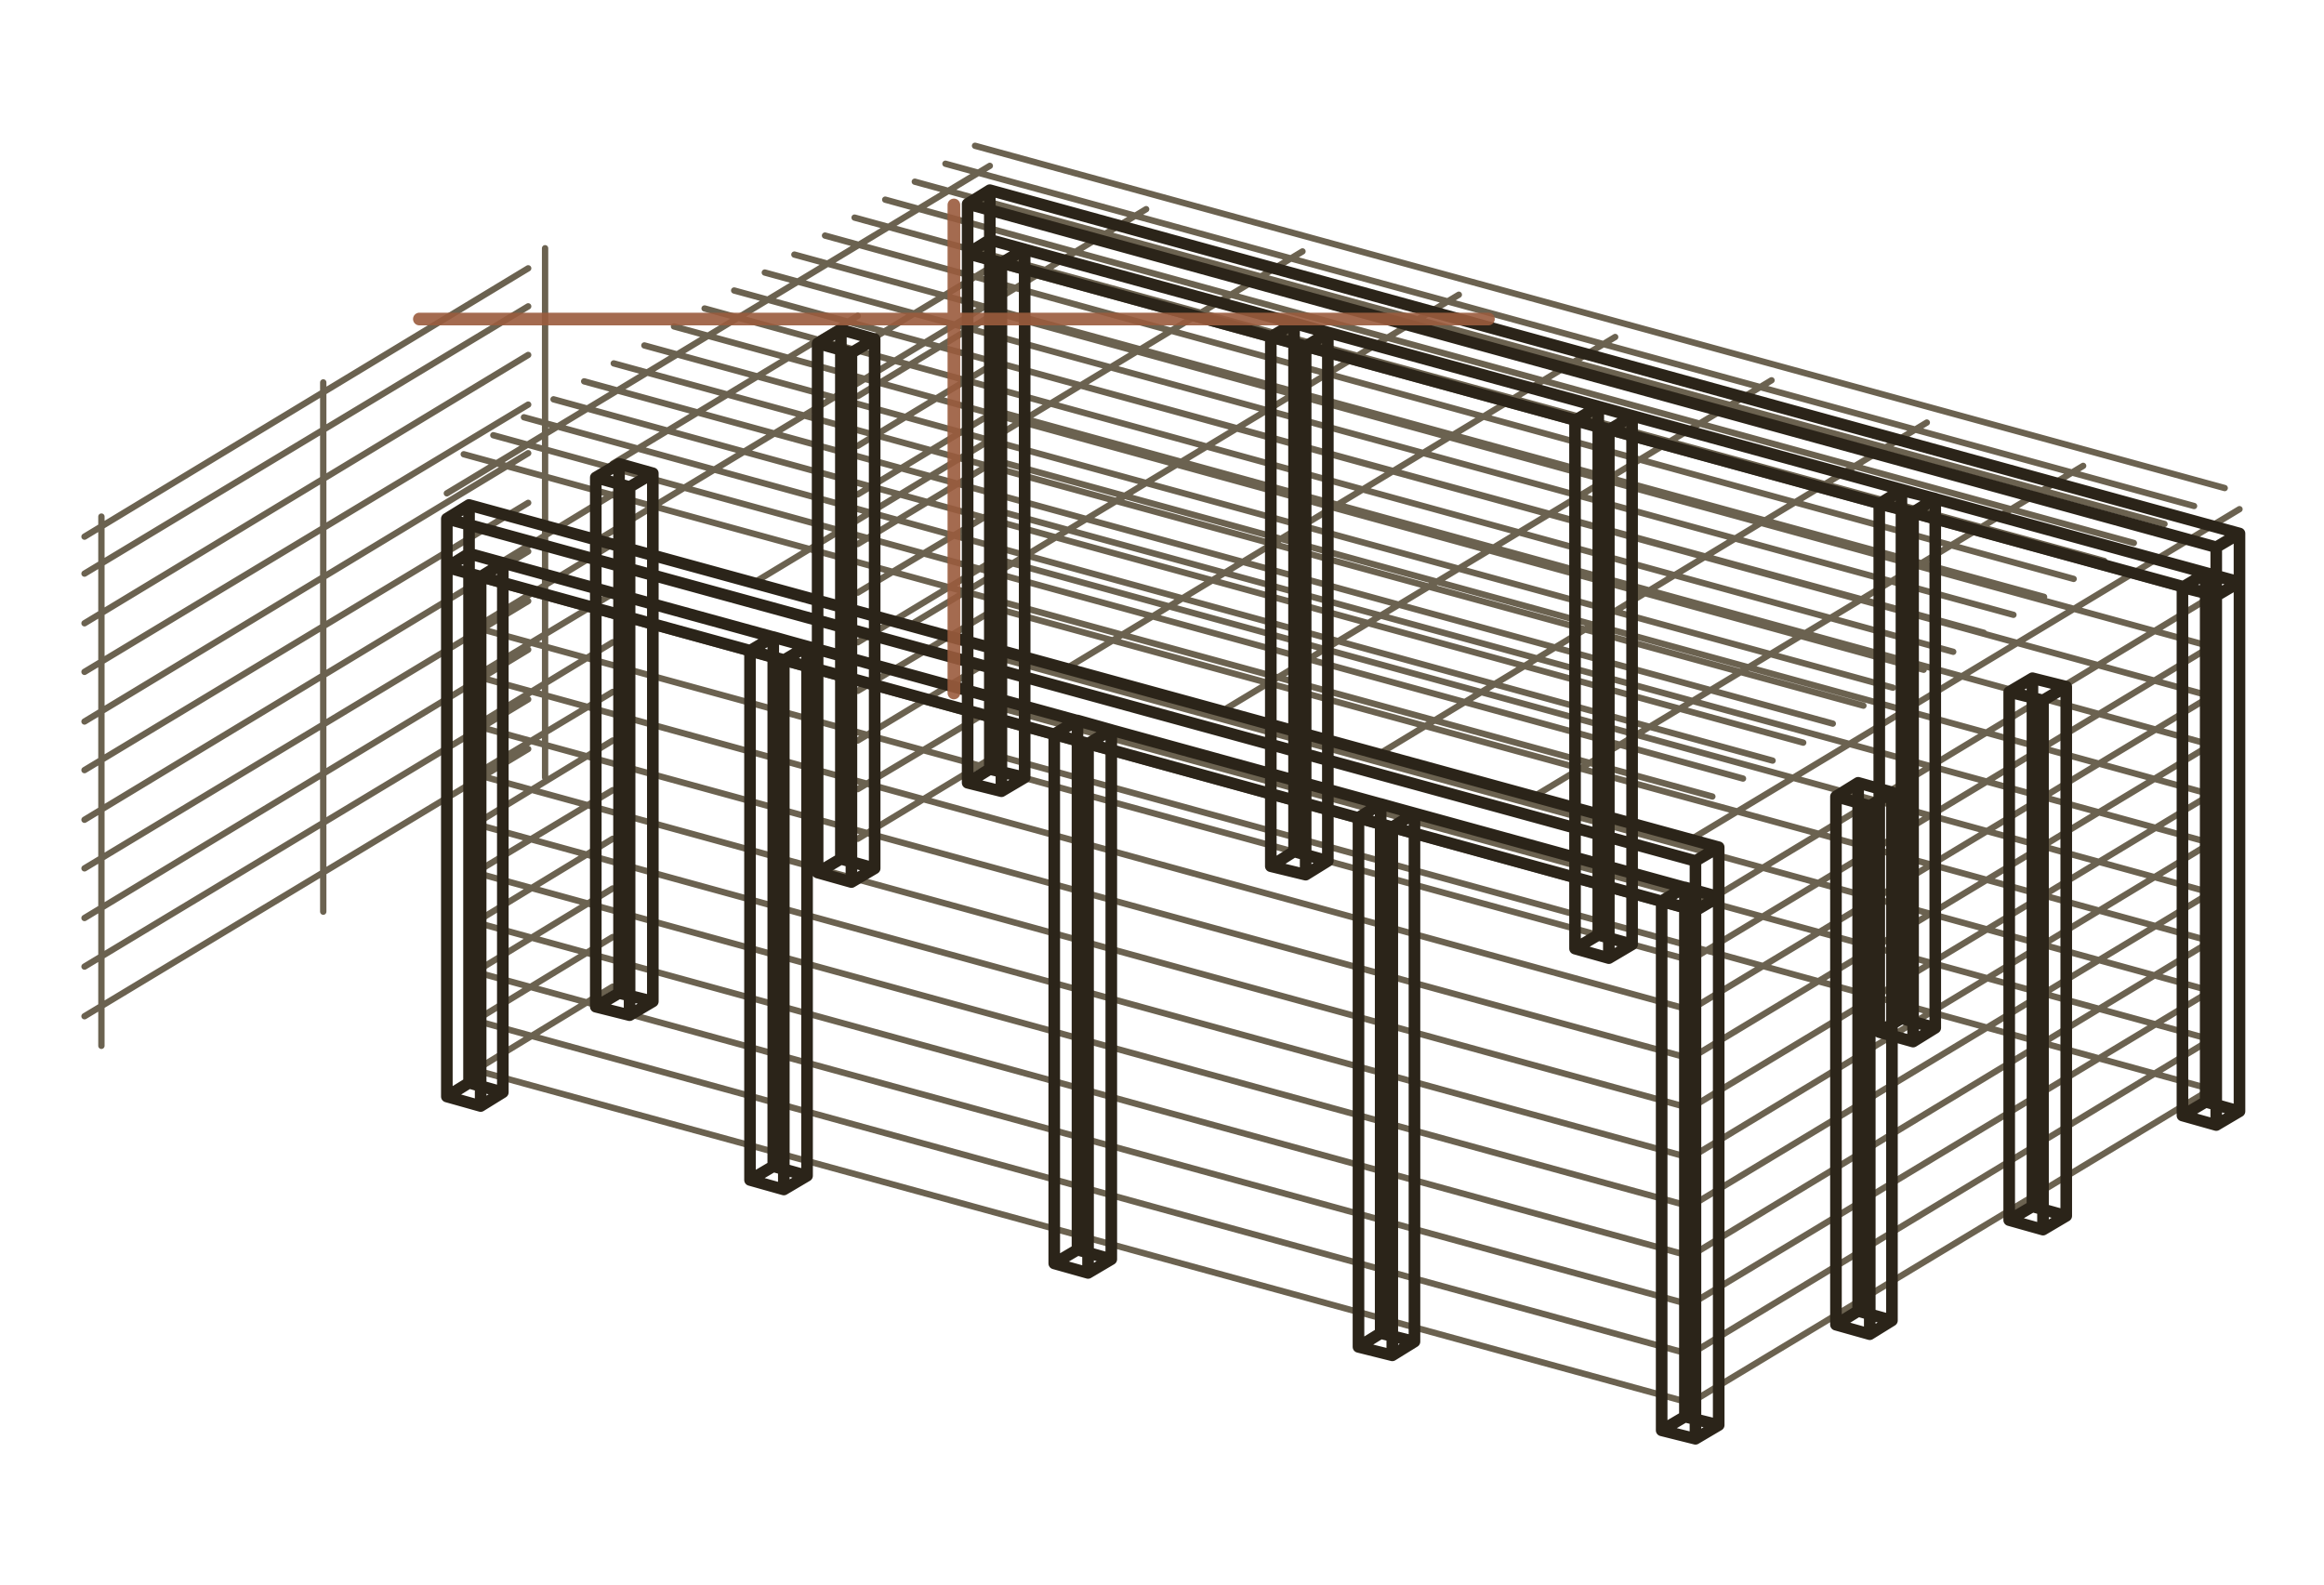
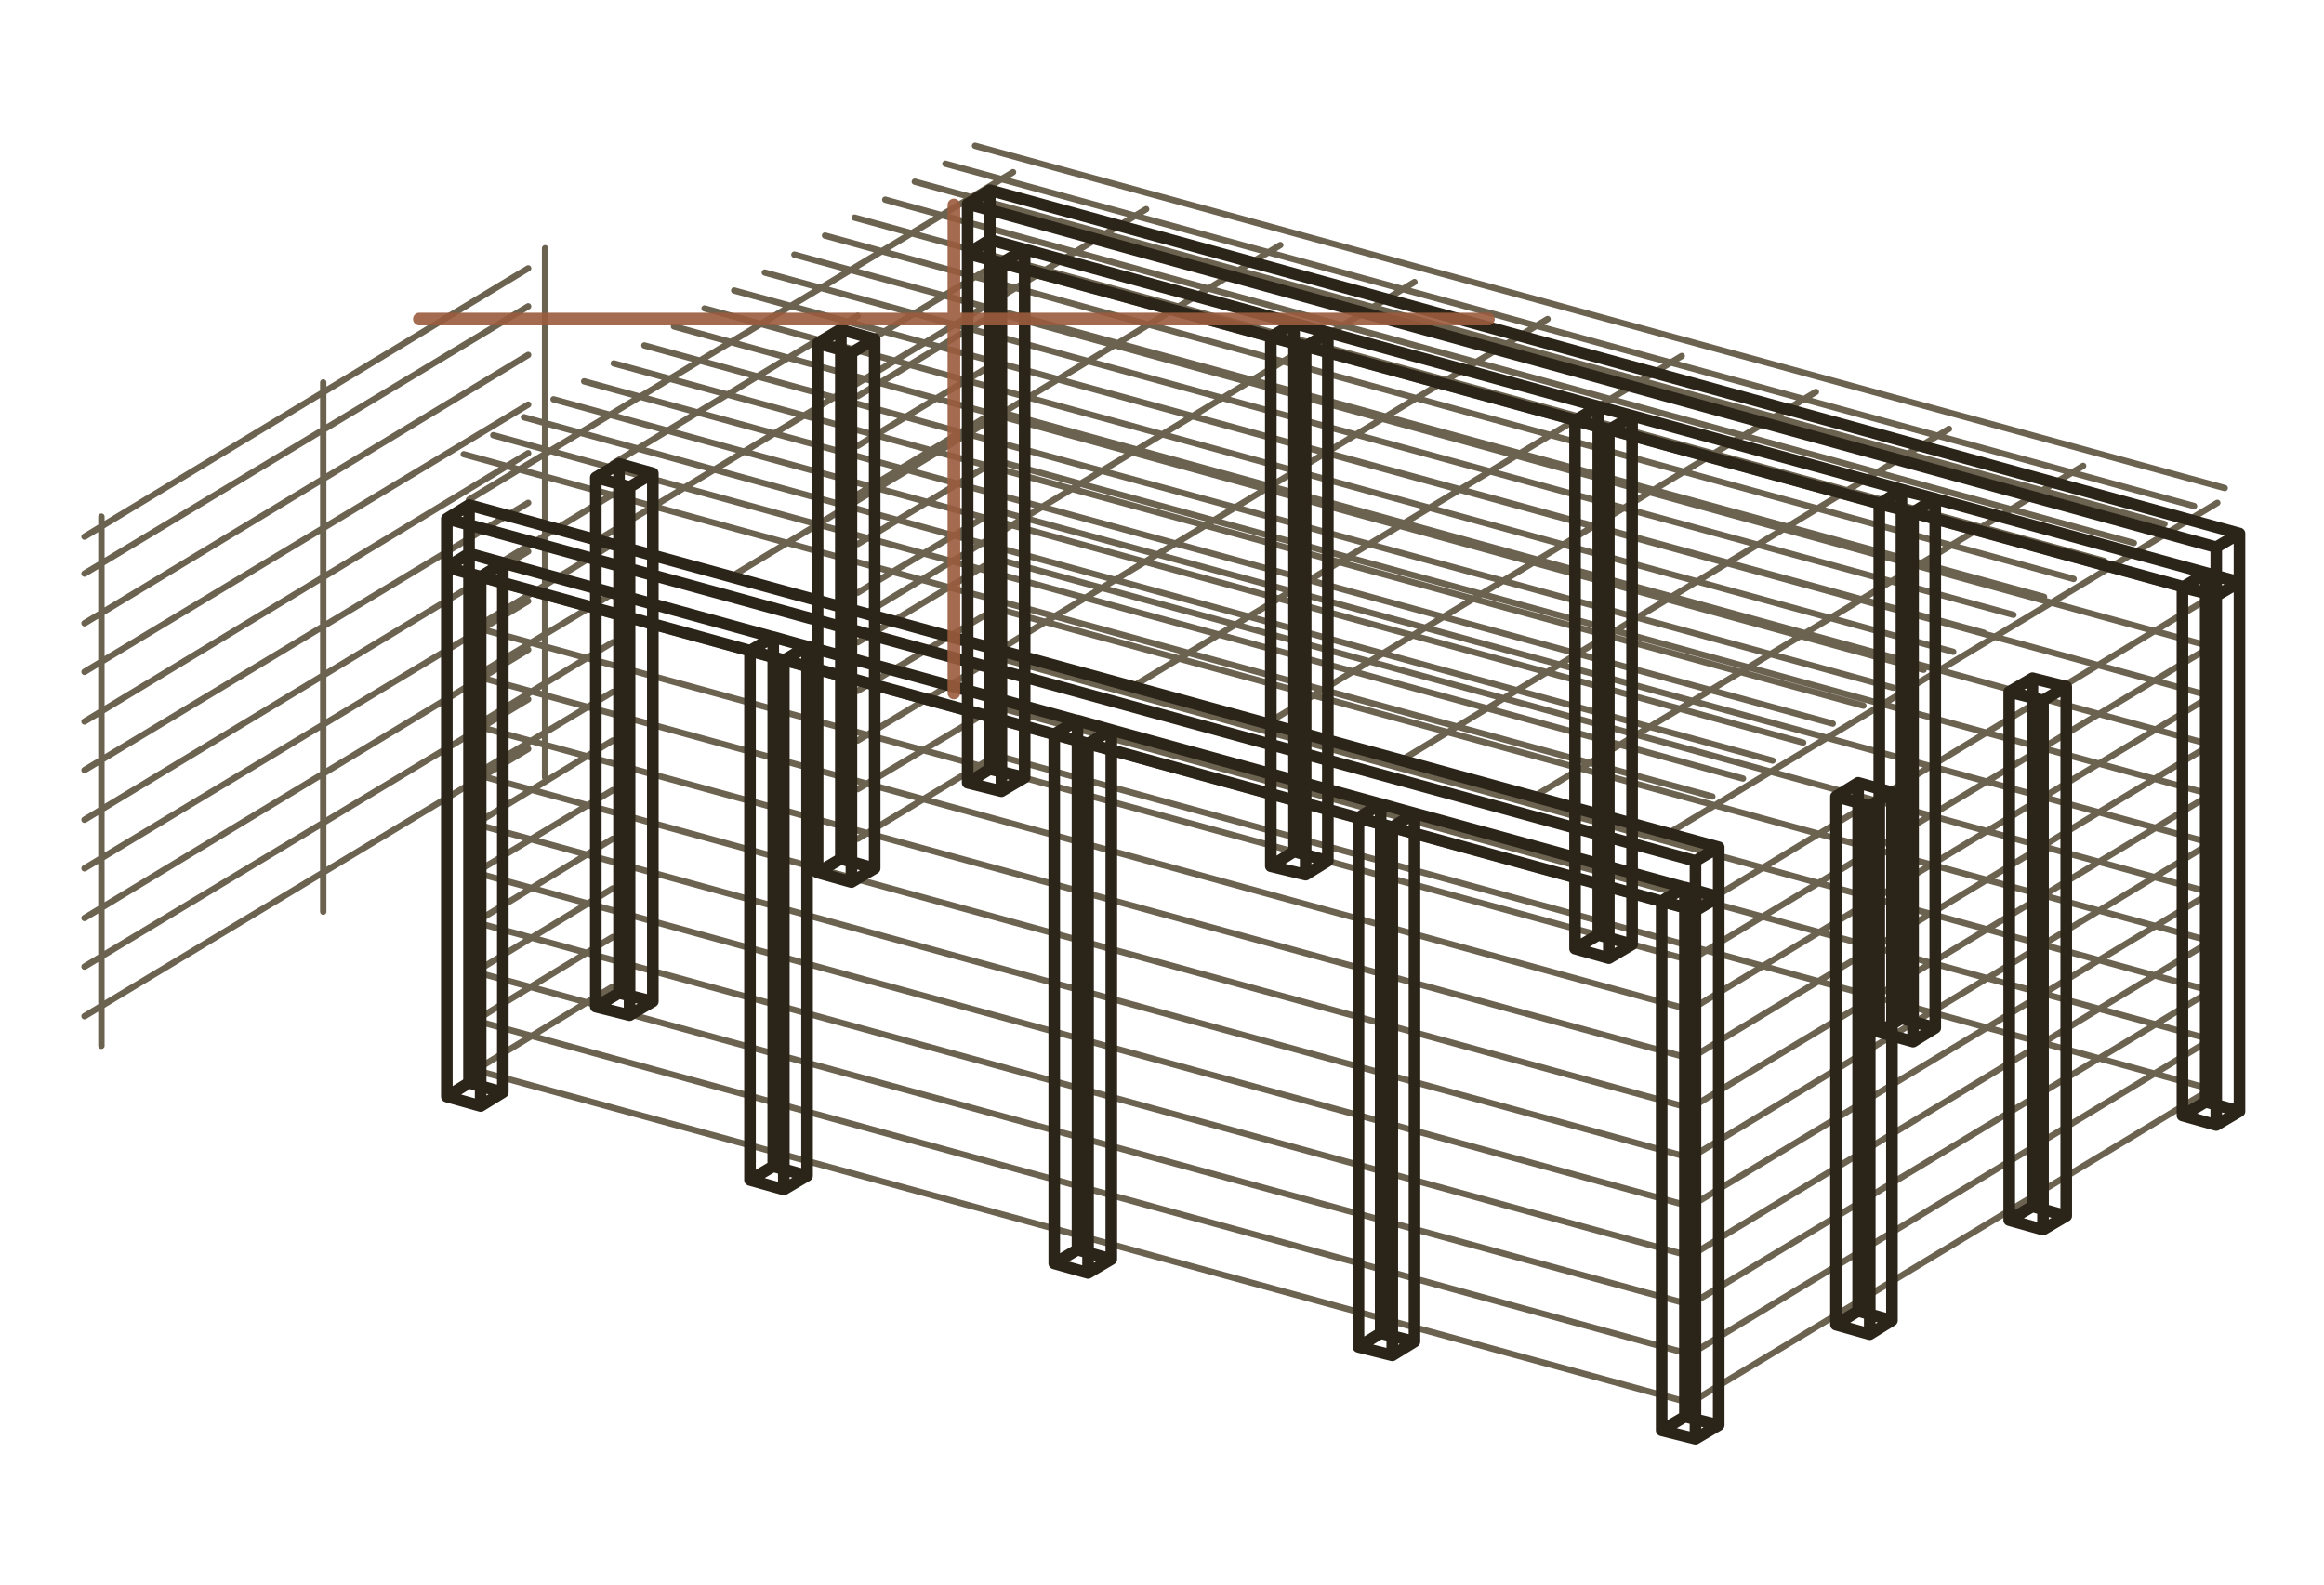
<svg xmlns="http://www.w3.org/2000/svg" viewBox="0 0 220 150" width="220" height="150" role="img">
  <g fill="none" stroke="#6b6250" stroke-width="0.6" stroke-linecap="round">
-     <path d="M94.3 71.5L209.3 103.1M94.3 66.9L209.3 98.4M94.3 62.2L209.3 93.8M94.3 57.6L209.3 89.1M94.3 52.9L209.3 84.5M94.3 48.3L209.3 79.8M94.3 43.6L209.3 75.2M94.3 38.9L209.3 70.5M94.3 34.3L209.3 65.9M94.3 29.6L209.3 61.2M94.3 25L209.3 56.5M209.3 103.1L160 132.8M209.3 98.4L160 128.2M209.3 93.8L160 123.5M209.3 89.1L160 118.9M209.3 84.5L160 114.2M209.3 79.8L160 109.6M209.3 75.2L160 104.9M209.3 70.5L160 100.2M209.3 65.9L160 95.6M209.3 61.2L160 90.9M209.3 56.5L160 86.3M160 132.8L45 101.3M160 128.2L45 96.6M160 123.5L45 92M160 118.9L45 87.3M160 114.2L45 82.6M160 109.6L45 78M160 104.9L45 73.3M160 100.2L45 68.7M160 95.6L45 64M160 90.9L45 59.4M160 86.3L45 54.7M45 101.3L58 93.4M81.2 79.4L94.3 71.5M45 96.6L58 88.7M81.2 74.7L94.3 66.9M45 92L58 84.1M81.2 70.1L94.3 62.2M45 87.3L58 79.4M81.2 65.4L94.3 57.6M45 82.6L58 74.8M81.2 60.8L94.3 52.9M45 78L58 70.1M81.2 56.1L94.3 48.3M45 73.3L58 65.5M81.2 51.5L94.3 43.6M45 68.7L58 60.8M81.2 46.8L94.3 38.9M45 64L58 56.2M81.2 42.2L94.3 34.3M45 59.4L58 51.5M81.2 37.5L94.3 29.6M45 54.7L58 46.8M81.2 32.9L94.3 25M42.3 46.7L93.7 15.7M57.1 50.8L108.5 19.8M71.8 54.9L123.3 23.8M86.6 58.9L138.1 27.9M101.4 63L152.9 31.9M116.2 67L167.7 36M131 71.1L182.4 40M145.7 75.1L197.2 44.1M160.5 79.2L212 48.2M92.3 13.8L210.6 46.2M89.5 15.5L207.7 47.9M86.6 17.2L204.9 49.6M83.8 18.9L202 51.4M80.9 20.6L199.2 53.1M78.1 22.3L196.3 54.8M75.2 24.1L193.5 56.5M72.4 25.8L190.6 58.2M69.5 27.5L187.8 59.9M66.7 29.2L184.9 61.7M63.8 30.9L182.1 63.4M61 32.7L179.2 65.1M58.1 34.4L176.4 66.8M55.3 36.1L173.5 68.5M52.4 37.8L170.7 70.3M49.6 39.5L167.8 72M46.7 41.2L165 73.7M43.9 43L162.1 75.4M58 43.9L81.2 29.9M51.6 73.6L51.6 23.5M30.6 86.3L30.6 36.2M9.6 99L9.6 48.9M8 96.2L50 70.9M8 91.5L50 66.2M8 86.9L50 61.5M8 82.2L50 56.9M8 77.6L50 52.2M8 72.9L50 47.6M8 68.3L50 42.9M8 63.6L50 38.3M8 59L50 33.6M8 54.3L50 29M8 50.8L50 25.4" />
+     <path d="M94.3 71.5L209.3 103.1M94.3 66.9L209.3 98.4M94.3 62.2L209.3 93.8M94.3 57.6L209.3 89.1M94.3 52.9L209.3 84.5M94.3 48.3L209.3 79.8M94.3 43.6L209.3 75.2M94.3 38.9L209.3 70.5M94.3 34.3L209.3 65.9M94.3 29.6L209.3 61.2M94.3 25L209.3 56.5M209.3 103.1L160 132.8M209.3 98.4L160 128.2M209.3 93.8L160 123.5M209.3 89.1L160 118.9M209.3 84.5L160 114.2M209.3 79.8L160 109.6M209.3 75.2L160 104.9M209.3 70.5L160 100.2M209.3 65.9L160 95.6M209.3 61.2L160 90.9M209.3 56.5L160 86.3M160 132.8L45 101.3M160 128.2L45 96.6M160 123.5L45 92M160 118.9L45 87.3M160 114.2L45 82.6M160 109.6L45 78M160 104.9L45 73.3M160 100.2L45 68.7M160 95.6L45 64M160 90.9L45 59.4M160 86.3L45 54.7M45 101.3L58 93.4M81.2 79.4L94.3 71.5M45 96.6L58 88.7M81.2 74.7L94.3 66.9M45 92L58 84.1M81.2 70.1L94.3 62.2M45 87.3L58 79.4M81.2 65.4L94.3 57.6M45 82.6L58 74.8M81.2 60.8L94.3 52.9M45 78L58 70.1M81.2 56.1L94.3 48.3M45 73.3L58 65.5M81.2 51.5L94.3 43.6M45 68.7L58 60.8M81.2 46.8L94.3 38.9M45 64L58 56.2M81.2 42.2L94.3 34.3M45 59.4L58 51.5M81.2 37.5L94.3 29.6M45 54.7L58 46.8M81.2 32.9L94.3 25M44.4 47.3L95.9 16.3M57.1 50.8L108.5 19.8M69.7 54.3L121.2 23.2M82.4 57.8L133.9 26.7M95.1 61.2L146.5 30.2M107.7 64.7L159.2 33.7M120.4 68.2L171.9 37.1M133.1 71.7L184.5 40.6M145.7 75.1L197.2 44.1M158.4 78.6L209.9 47.6M92.3 13.8L210.6 46.2M89.5 15.5L207.7 47.9M86.6 17.2L204.9 49.6M83.8 18.9L202 51.4M80.9 20.6L199.2 53.1M78.1 22.3L196.3 54.8M75.2 24.1L193.5 56.5M72.4 25.8L190.6 58.2M69.5 27.5L187.8 59.9M66.7 29.2L184.9 61.7M63.8 30.9L182.1 63.4M61 32.7L179.2 65.1M58.1 34.4L176.4 66.8M55.3 36.1L173.5 68.5M52.4 37.8L170.7 70.3M49.6 39.5L167.8 72M46.7 41.2L165 73.7M43.9 43L162.1 75.4M58 43.9L81.2 29.9M51.6 73.6L51.6 23.5M30.6 86.3L30.6 36.2M9.6 99L9.6 48.9M8 96.2L50 70.9M8 91.5L50 66.2M8 86.9L50 61.5M8 82.2L50 56.9M8 77.6L50 52.2M8 72.9L50 47.6M8 68.3L50 42.9M8 63.6L50 38.3M8 59L50 33.6M8 54.3L50 29M8 50.8L50 25.4" />
  </g>
  <g fill="none" stroke="#2b2419" stroke-width="1.1" stroke-linecap="round">
    <path d="M97 73.6L94.8 74.9M93.7 72.8L91.6 74.1M97 23.6L94.8 24.9M93.7 22.7L91.6 24M97 73.6L93.7 72.8M94.8 74.9L91.6 74.1M97 23.6L93.7 22.7M94.8 24.9L91.6 24M97 73.6L97 23.6M94.8 74.9L94.8 24.9M93.7 72.8L93.7 22.7M91.6 74.1L91.6 24M125.7 81.5L123.6 82.8M122.5 80.6L120.3 82M125.7 31.5L123.6 32.8M122.5 30.6L120.3 31.9M125.7 81.5L122.5 80.6M123.6 82.8L120.3 82M125.7 31.5L122.5 30.6M123.6 32.8L120.3 31.9M125.7 81.5L125.7 31.5M123.6 82.8L123.6 32.8M122.5 80.6L122.5 30.6M120.3 82L120.3 31.9M154.5 89.4L152.3 90.7M151.3 88.5L149.1 89.8M154.5 39.4L152.3 40.7M151.3 38.5L149.1 39.8M154.5 89.4L151.3 88.5M152.3 90.7L149.1 89.8M154.5 39.4L151.3 38.5M152.3 40.7L149.1 39.8M154.5 89.4L154.5 39.4M152.3 90.7L152.3 40.7M151.3 88.5L151.3 38.5M149.1 89.8L149.1 39.8M183.2 97.3L181.1 98.6M180 96.4L177.9 97.7M183.2 47.2L181.1 48.5M180 46.4L177.9 47.7M183.2 97.3L180 96.4M181.1 98.6L177.9 97.7M183.2 47.2L180 46.4M181.1 48.5L177.9 47.7M183.2 97.3L183.2 47.2M181.1 98.6L181.1 48.5M180 96.4L180 46.4M177.9 97.7L177.9 47.7M212 105.2L209.8 106.5M208.8 104.3L206.6 105.6M212 55.1L209.8 56.4M208.8 54.3L206.6 55.6M212 105.2L208.8 104.3M209.8 106.5L206.6 105.6M212 55.1L208.8 54.3M209.8 56.4L206.6 55.6M212 105.2L212 55.1M209.8 106.5L209.8 56.4M208.8 104.3L208.8 54.3M206.6 105.6L206.6 55.6M195.6 115.1L193.4 116.4M192.4 114.2L190.2 115.5M195.6 65L193.4 66.3M192.4 64.2L190.2 65.5M195.6 115.1L192.4 114.2M193.4 116.4L190.2 115.5M195.6 65L192.4 64.2M193.4 66.3L190.2 65.5M195.6 115.1L195.6 65M193.4 116.4L193.4 66.3M192.4 114.2L192.4 64.2M190.2 115.5L190.2 65.5M179.1 125L177 126.3M175.9 124.1L173.8 125.4M179.1 75L177 76.3M175.9 74.1L173.8 75.4M179.1 125L175.9 124.1M177 126.3L173.8 125.4M179.1 75L175.9 74.1M177 76.3L173.8 75.4M179.1 125L179.1 75M177 126.3L177 76.3M175.9 124.1L175.9 74.1M173.8 125.4L173.8 75.4M162.7 134.9L160.5 136.2M159.5 134.1L157.3 135.4M162.7 84.9L160.5 86.2M159.5 84L157.3 85.3M162.7 134.9L159.5 134.1M160.5 136.2L157.3 135.4M162.7 84.9L159.5 84M160.5 86.2L157.3 85.3M162.7 134.9L162.7 84.9M160.5 136.2L160.5 86.2M159.5 134.1L159.5 84M157.3 135.4L157.3 85.3M133.9 127L131.8 128.3M130.7 126.2L128.6 127.5M133.9 77L131.8 78.3M130.7 76.1L128.6 77.4M133.9 127L130.7 126.2M131.8 128.3L128.6 127.5M133.9 77L130.7 76.1M131.8 78.3L128.6 77.4M133.9 127L133.9 77M131.8 128.3L131.8 78.3M130.7 126.2L130.7 76.1M128.6 127.5L128.6 77.4M105.2 119.2L103 120.5M102 118.3L99.8 119.6M105.2 69.1L103 70.4M102 68.2L99.8 69.5M105.2 119.2L102 118.3M103 120.5L99.8 119.6M105.2 69.1L102 68.2M103 70.4L99.8 69.5M105.2 119.2L105.2 69.1M103 120.5L103 70.4M102 118.3L102 68.2M99.8 119.6L99.8 69.5M76.4 111.3L74.2 112.6M73.2 110.4L71 111.7M76.4 61.2L74.2 62.5M73.2 60.3L71 61.6M76.4 111.3L73.2 110.4M74.2 112.6L71 111.7M76.4 61.2L73.2 60.3M74.2 62.5L71 61.6M76.4 111.3L76.4 61.2M74.2 112.6L74.2 62.5M73.2 110.4L73.2 60.3M71 111.7L71 61.6M47.6 103.4L45.5 104.7M44.4 102.5L42.3 103.8M47.6 53.3L45.5 54.6M44.4 52.4L42.3 53.7M47.6 103.4L44.4 102.5M45.5 104.7L42.3 103.8M47.6 53.3L44.4 52.4M45.5 54.6L42.3 53.7M47.6 103.4L47.6 53.3M45.5 104.7L45.5 54.6M44.4 102.5L44.4 52.4M42.3 103.8L42.3 53.7M93.7 22.7L91.6 24M93.7 18L91.6 19.3M212 55.1L209.8 56.4M212 50.5L209.8 51.8M93.7 22.7L93.7 18M91.6 24L91.6 19.3M212 55.1L212 50.5M209.8 56.4L209.8 51.8M93.7 22.7L212 55.1M91.6 24L209.8 56.4M93.7 18L212 50.5M91.6 19.3L209.8 51.8M44.4 52.4L42.3 53.7M44.4 47.8L42.3 49.1M162.7 84.9L160.5 86.2M162.7 80.2L160.5 81.5M44.4 52.4L44.4 47.8M42.3 53.7L42.3 49.1M162.7 84.9L162.7 80.2M160.5 86.2L160.5 81.5M44.4 52.4L162.7 84.9M42.3 53.7L160.5 86.2M44.4 47.8L162.7 80.2M42.3 49.1L160.5 81.5M82.8 82.2L80.6 83.5M79.6 81.3L77.4 82.6M82.8 32.1L80.6 33.4M79.6 31.2L77.4 32.5M82.8 82.2L79.6 81.3M80.6 83.5L77.4 82.6M82.8 32.1L79.6 31.2M80.6 33.4L77.4 32.5M82.8 82.2L82.8 32.1M80.6 83.5L80.6 33.4M79.6 81.3L79.6 31.2M77.4 82.6L77.4 32.5M61.8 94.8L59.6 96.1M58.6 94L56.4 95.3M61.8 44.8L59.6 46.1M58.6 43.9L56.4 45.2M61.8 94.8L58.6 94M59.6 96.1L56.4 95.3M61.8 44.8L58.6 43.9M59.6 46.1L56.4 45.2M61.8 94.8L61.8 44.8M59.6 96.1L59.6 46.1M58.6 94L58.6 43.9M56.4 95.3L56.4 45.2" />
  </g>
  <g fill="none" stroke="#9a5b3d" stroke-width="1.2" stroke-linecap="round" opacity="0.9">
    <path d="M90.3 65.6L90.3 19.4M39.7 30.2L140.9 30.2" />
  </g>
</svg>
